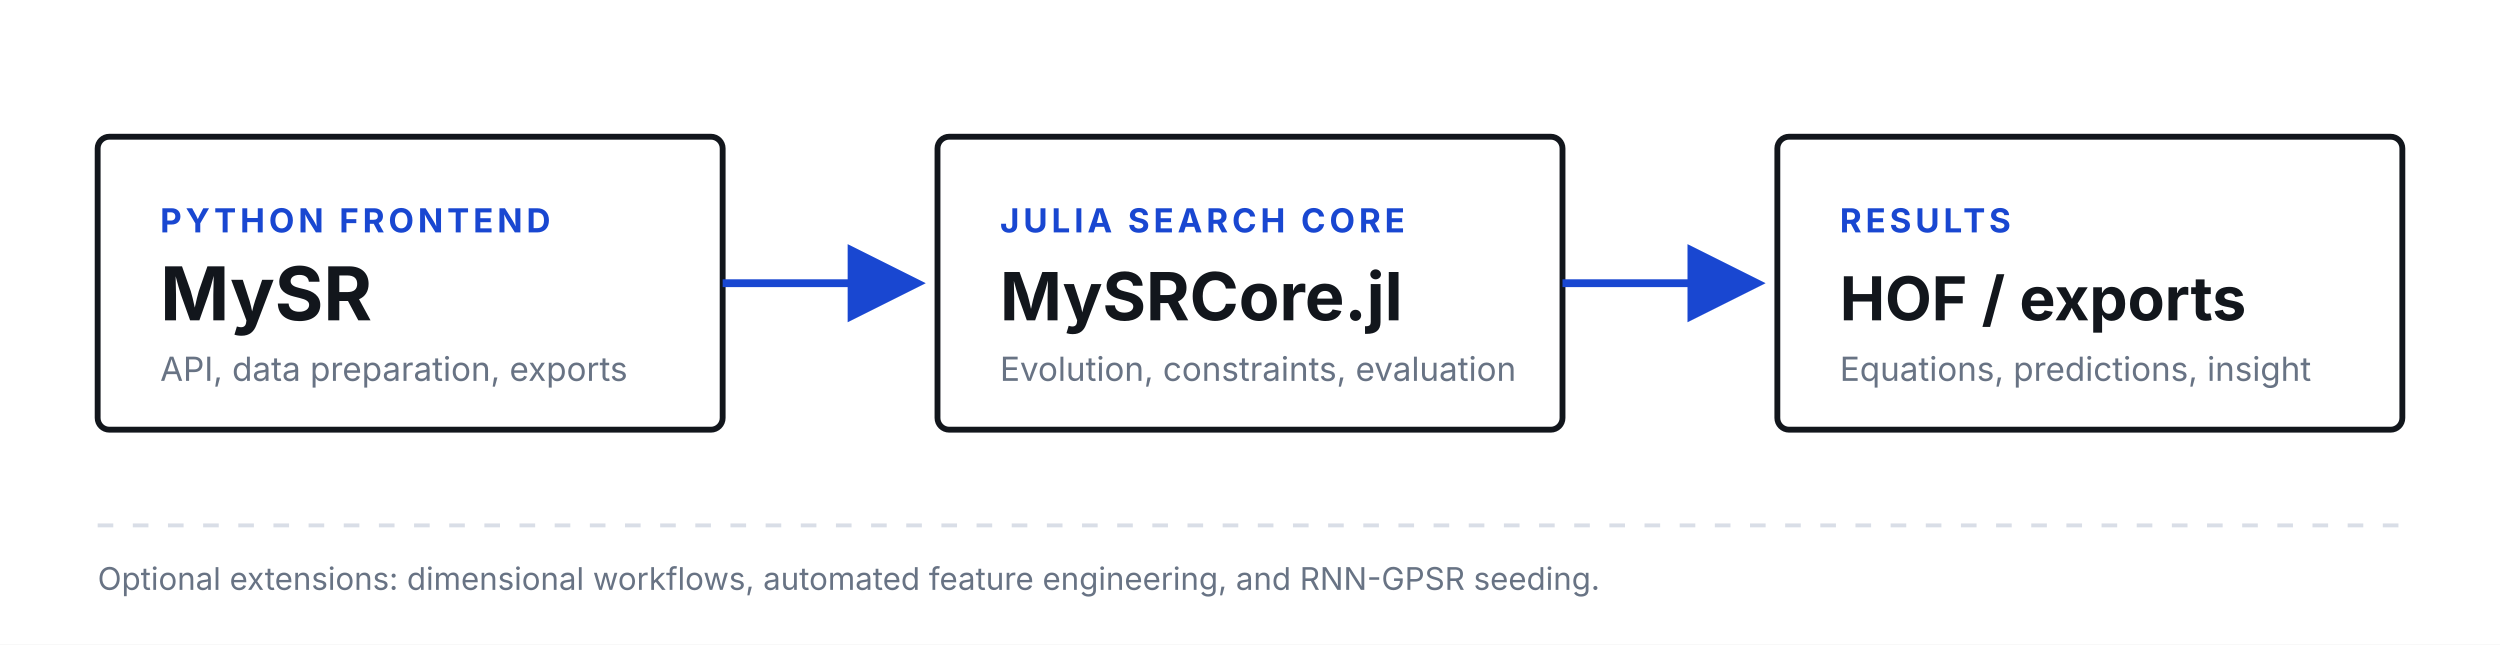
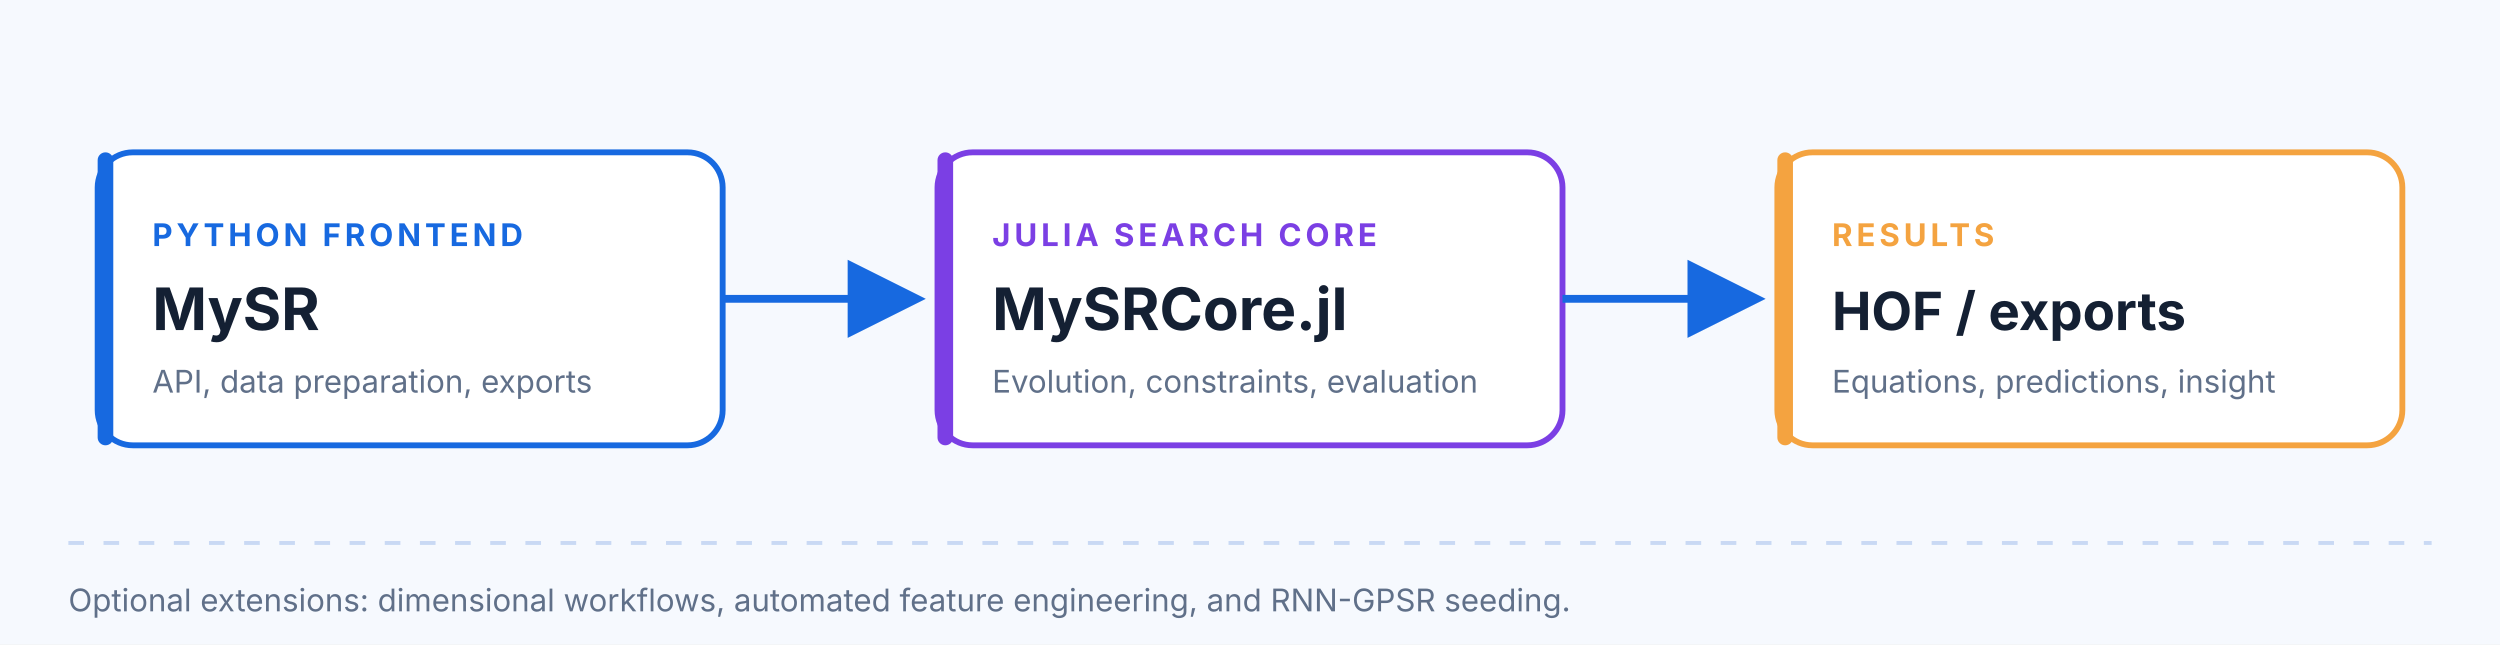
<svg xmlns="http://www.w3.org/2000/svg" viewBox="0 0 1280 330" role="img" aria-labelledby="title desc">
  <defs>
    <marker id="arrow" markerWidth="10" markerHeight="10" refX="8" refY="5" orient="auto">
-       <path d="M0 0L10 5L0 10Z" fill="#1947D1" />
+       <path d="M0 0L10 5L0 10Z" fill="#1769E0" />
    </marker>
  </defs>
-   <rect width="1280" height="330" fill="#FFFFFF" />
+   <rect width="1280" height="330" fill="#F6F9FE" />
  <g font-family="Avenir Next, Inter, Helvetica, Arial, sans-serif">
-     <rect x="50" y="70" width="320" height="150" rx="6" fill="#FFFFFF" stroke="#12161C" stroke-width="3" />
-     <rect x="480" y="70" width="320" height="150" rx="6" fill="#FFFFFF" stroke="#12161C" stroke-width="3" />
-     <rect x="910" y="70" width="320" height="150" rx="6" fill="#FFFFFF" stroke="#12161C" stroke-width="3" />
-     <path d="M370 145H466" fill="none" stroke="#1947D1" stroke-width="4" marker-end="url(#arrow)" />
-     <path d="M800 145H896" fill="none" stroke="#1947D1" stroke-width="4" marker-end="url(#arrow)" />
-     <text x="82" y="119" fill="#1947D1" font-size="17" font-weight="700" letter-spacing="2">PYTHON FRONTEND</text>
-     <text x="82" y="164" fill="#12161C" font-size="38" font-weight="700">MySR</text>
-     <text x="82" y="195" fill="#687384" font-size="17">API, data preparation, exports</text>
-     <text x="512" y="119" fill="#1947D1" font-size="17" font-weight="700" letter-spacing="2">JULIA SEARCH CORE</text>
-     <text x="512" y="164" fill="#12161C" font-size="34" font-weight="700">MySRCore.jl</text>
-     <text x="512" y="195" fill="#687384" font-size="17">Evolution, constraints, evaluation</text>
-     <text x="942" y="119" fill="#1947D1" font-size="17" font-weight="700" letter-spacing="2">RESULTS</text>
-     <text x="942" y="164" fill="#12161C" font-size="31" font-weight="700">HOF / exports</text>
-     <text x="942" y="195" fill="#687384" font-size="17">Equations, predictions, insight</text>
-     <path d="M50 269H1230" fill="none" stroke="#D9DEE7" stroke-width="2" stroke-dasharray="8 10" />
-     <text x="50" y="302" fill="#687384" font-size="16">Optional extensions: dimensional workflows, automated feature engineering, and RNN-GPSR seeding.</text>
+     <rect x="50" y="78" width="320" height="150" rx="18" fill="#FFFFFF" stroke="#1769E0" stroke-width="3" />
+     <rect x="50" y="78" width="8" height="150" rx="4" fill="#1769E0" />
+     <text x="78" y="126" fill="#1769E0" font-family="Avenir Next, Inter, Helvetica, Arial, sans-serif" font-size="16" font-weight="700" letter-spacing="2">PYTHON FRONTEND</text>
+     <text x="78" y="169" fill="#142033" font-family="Avenir Next, Inter, Helvetica, Arial, sans-serif" font-size="30" font-weight="700">MySR</text>
+     <text x="78" y="201" fill="#607089" font-family="Avenir Next, Inter, Helvetica, Arial, sans-serif" font-size="16">API, data preparation, exports</text>
+     <rect x="480" y="78" width="320" height="150" rx="18" fill="#FFFFFF" stroke="#7B3FE4" stroke-width="3" />
+     <rect x="480" y="78" width="8" height="150" rx="4" fill="#7B3FE4" />
+     <text x="508" y="126" fill="#7B3FE4" font-family="Avenir Next, Inter, Helvetica, Arial, sans-serif" font-size="16" font-weight="700" letter-spacing="2">JULIA SEARCH CORE</text>
+     <text x="508" y="169" fill="#142033" font-family="Avenir Next, Inter, Helvetica, Arial, sans-serif" font-size="30" font-weight="700">MySRCore.jl</text>
+     <text x="508" y="201" fill="#607089" font-family="Avenir Next, Inter, Helvetica, Arial, sans-serif" font-size="16">Evolution, constraints, evaluation</text>
+     <rect x="910" y="78" width="320" height="150" rx="18" fill="#FFFFFF" stroke="#F4A340" stroke-width="3" />
+     <rect x="910" y="78" width="8" height="150" rx="4" fill="#F4A340" />
+     <text x="938" y="126" fill="#F4A340" font-family="Avenir Next, Inter, Helvetica, Arial, sans-serif" font-size="16" font-weight="700" letter-spacing="2">RESULTS</text>
+     <text x="938" y="169" fill="#142033" font-family="Avenir Next, Inter, Helvetica, Arial, sans-serif" font-size="27" font-weight="700">HOF / exports</text>
+     <text x="938" y="201" fill="#607089" font-family="Avenir Next, Inter, Helvetica, Arial, sans-serif" font-size="16">Equations, predictions, insight</text>
+     <path d="M370 153H466" fill="none" stroke="#1769E0" stroke-width="4" marker-end="url(#arrow)" />
+     <path d="M800 153H896" fill="none" stroke="#1769E0" stroke-width="4" marker-end="url(#arrow)" />
+     <path d="M35 278H1245" fill="none" stroke="#C9D9F4" stroke-width="2" stroke-dasharray="8 10" />
+     <text x="35" y="313" fill="#607089" font-size="16">Optional extensions: dimensional workflows, automated feature engineering, and RNN-GPSR seeding.</text>
  </g>
</svg>
